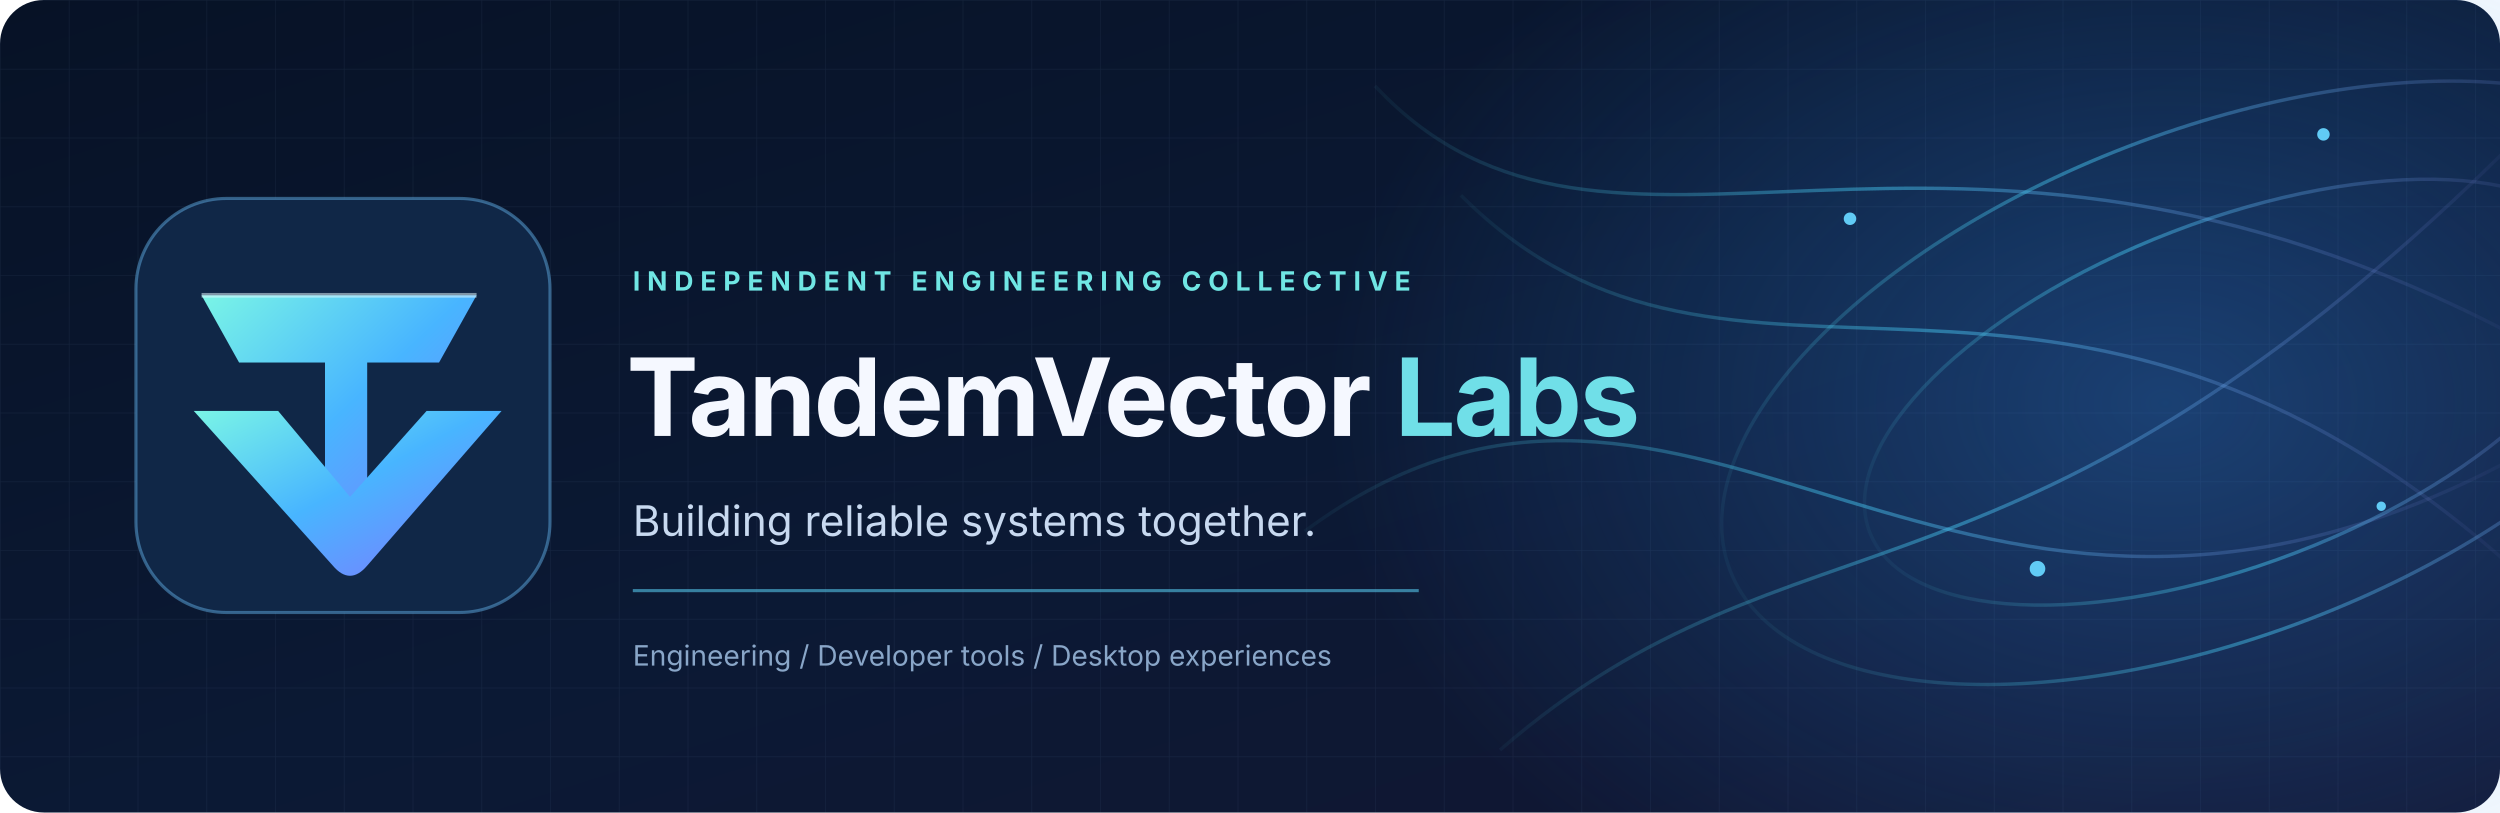
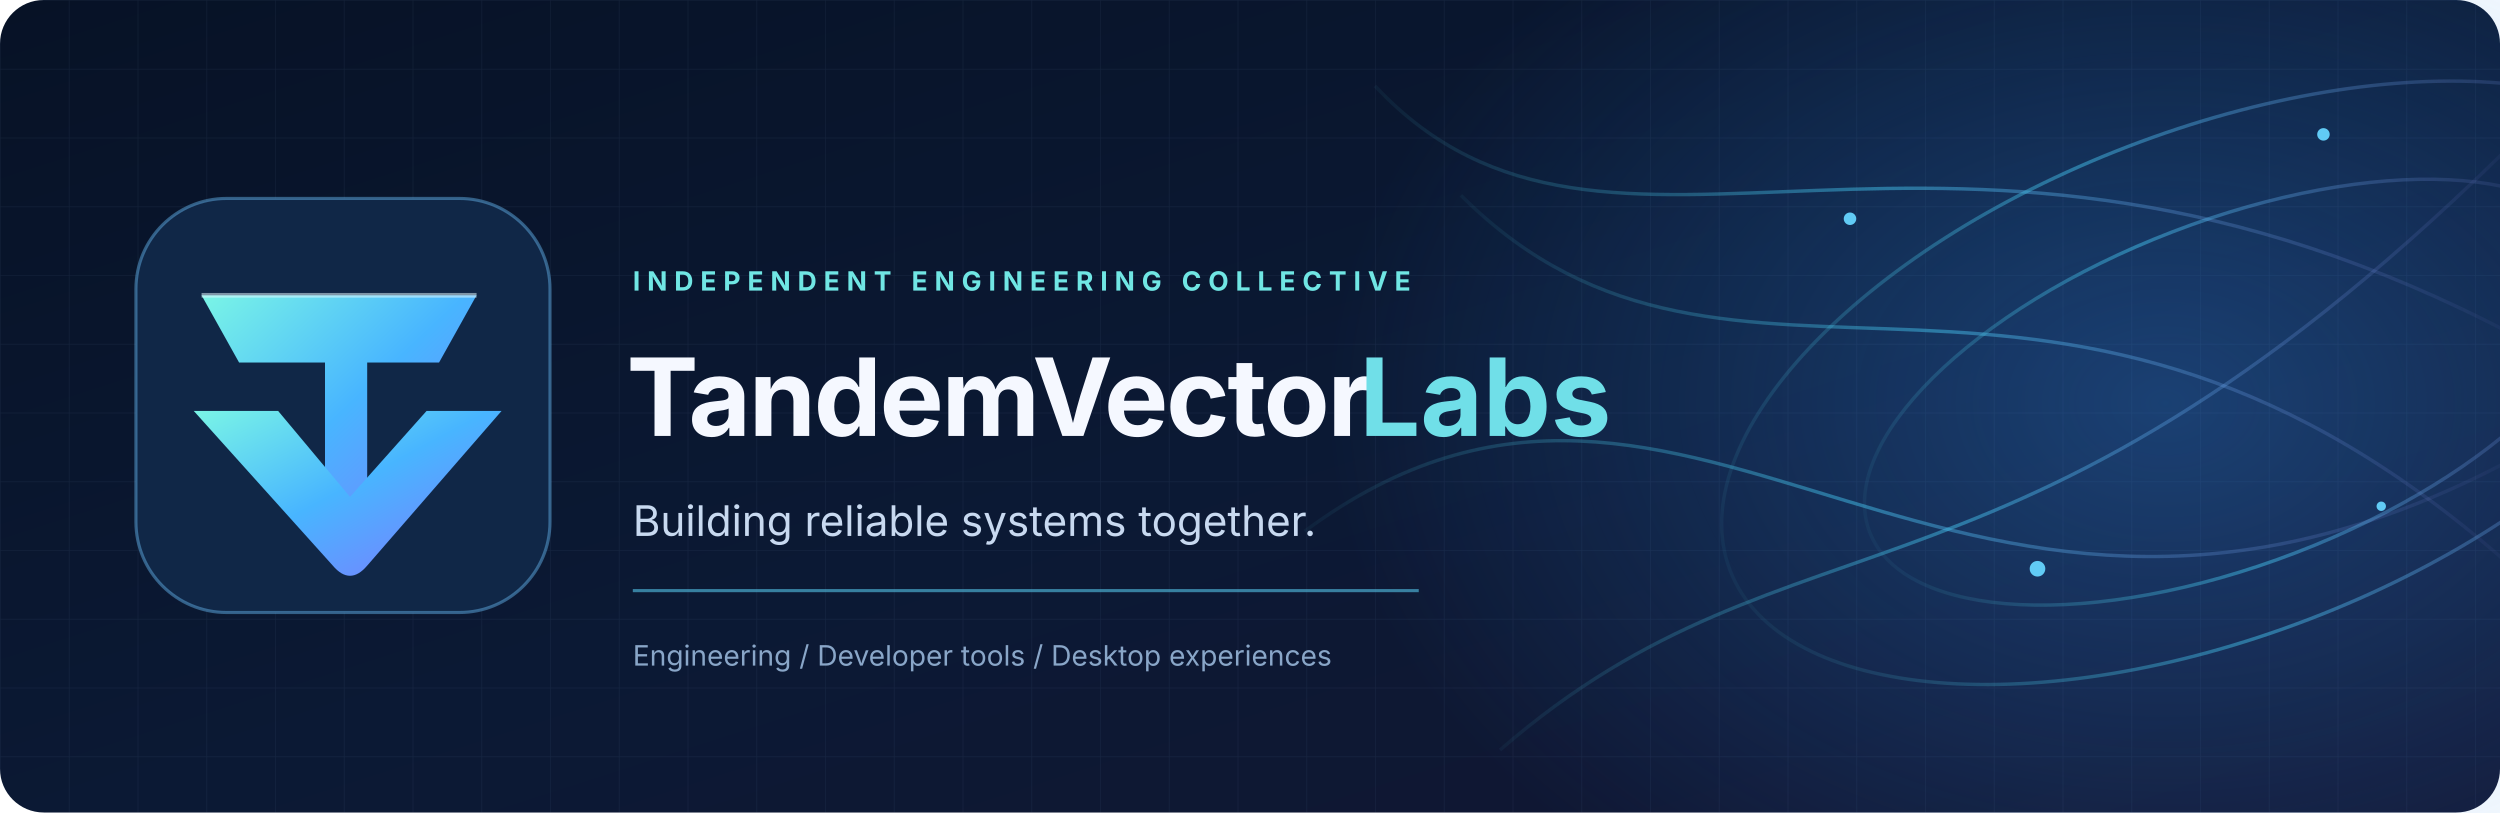
<svg xmlns="http://www.w3.org/2000/svg" width="1600" height="520" viewBox="0 0 1600 520" role="img" aria-label="TandemVector Labs — building reliable systems together">
  <defs>
    <linearGradient id="base" x1="0" y1="0" x2="1" y2="1">
      <stop stop-color="#071226" />
      <stop offset=".52" stop-color="#0B1934" />
      <stop offset="1" stop-color="#121632" />
    </linearGradient>
    <linearGradient id="accent" x1="0" y1="0" x2="1" y2="1">
      <stop stop-color="#7AF5E6" />
      <stop offset=".48" stop-color="#48B5FF" />
      <stop offset="1" stop-color="#8275FF" />
    </linearGradient>
    <linearGradient id="stroke" x1="0" y1="0" x2="1" y2="0">
      <stop stop-color="#4ECADB" stop-opacity=".05" />
      <stop offset=".45" stop-color="#42BEE9" stop-opacity=".5" />
      <stop offset="1" stop-color="#A097FF" stop-opacity=".03" />
    </linearGradient>
    <radialGradient id="glow">
      <stop stop-color="#328BEA" stop-opacity=".35" />
      <stop offset="1" stop-color="#328BEA" stop-opacity="0" />
    </radialGradient>
    <pattern id="grid" width="44" height="44" patternUnits="userSpaceOnUse">
      <path d="M44 0H0V44" fill="none" stroke="#B5CBFF" stroke-width=".8" stroke-opacity=".07" />
    </pattern>
  </defs>
  <rect width="1600" height="520" rx="28" fill="url(#base)" />
  <rect width="1600" height="520" rx="28" fill="url(#grid)" />
  <ellipse cx="1385" cy="258" rx="535" ry="390" fill="url(#glow)" />
  <g fill="none" stroke="url(#stroke)" stroke-width="2.2">
    <path d="M880 55C1030 215 1240 20 1610 215" />
    <path d="M935 125C1110 300 1315 100 1610 365" />
    <path d="M835 340C1085 155 1250 490 1615 290" />
    <path d="M960 480C1150 315 1290 410 1615 85" />
    <ellipse cx="1420" cy="245" rx="335" ry="162" transform="rotate(-21 1420 245)" />
    <ellipse cx="1430" cy="251" rx="250" ry="110" transform="rotate(-21 1430 251)" />
  </g>
  <g fill="#61CBF5">
    <circle cx="1184" cy="140" r="4" />
    <circle cx="1304" cy="364" r="5" />
    <circle cx="1487" cy="86" r="4" />
    <circle cx="1524" cy="324" r="3" />
  </g>
  <g transform="translate(87 127)">
    <rect width="265" height="265" rx="58" fill="#102747" stroke="#65B4EE" stroke-opacity=".46" stroke-width="2" />
    <path d="M42 62H218L194 105H148V207L121 228V105H66Z" fill="url(#accent)" />
    <path d="M37 136H91L137 191L186 136H234L148 235Q137 248 126 235Z" fill="url(#accent)" />
    <path d="M42 62H218" stroke="#E1F9FF" stroke-opacity=".53" stroke-width="3" />
  </g>
  <g font-family="Segoe UI,Inter,Arial,sans-serif">
    <text x="405" y="186" font-size="17" letter-spacing="4.4" font-weight="700" fill="#70E6E4">INDEPENDENT ENGINEERING COLLECTIVE</text>
-     <text x="401" y="279" font-size="69" letter-spacing="-1.4" font-weight="750" fill="#F5F8FF">TandemVector <tspan fill="#70DFE8">Labs</tspan>
-     </text>
+     <text x="401" y="279" font-size="69" letter-spacing="-1.4" font-weight="750" fill="#F5F8FF">TandemVector</text>
+     <text x="870" y="279" font-size="69" font-weight="750" fill="#70DFE8">Labs</text>
    <text x="405" y="343" font-size="27" fill="#C8D9F0">Building reliable systems together.</text>
    <path d="M405 378H908" stroke="#4FB7DA" stroke-width="2" stroke-opacity=".65" />
    <text x="405" y="426" font-size="18" fill="#89A6C8">Engineering  /  Developer tools  /  Desktop experiences</text>
  </g>
</svg>
